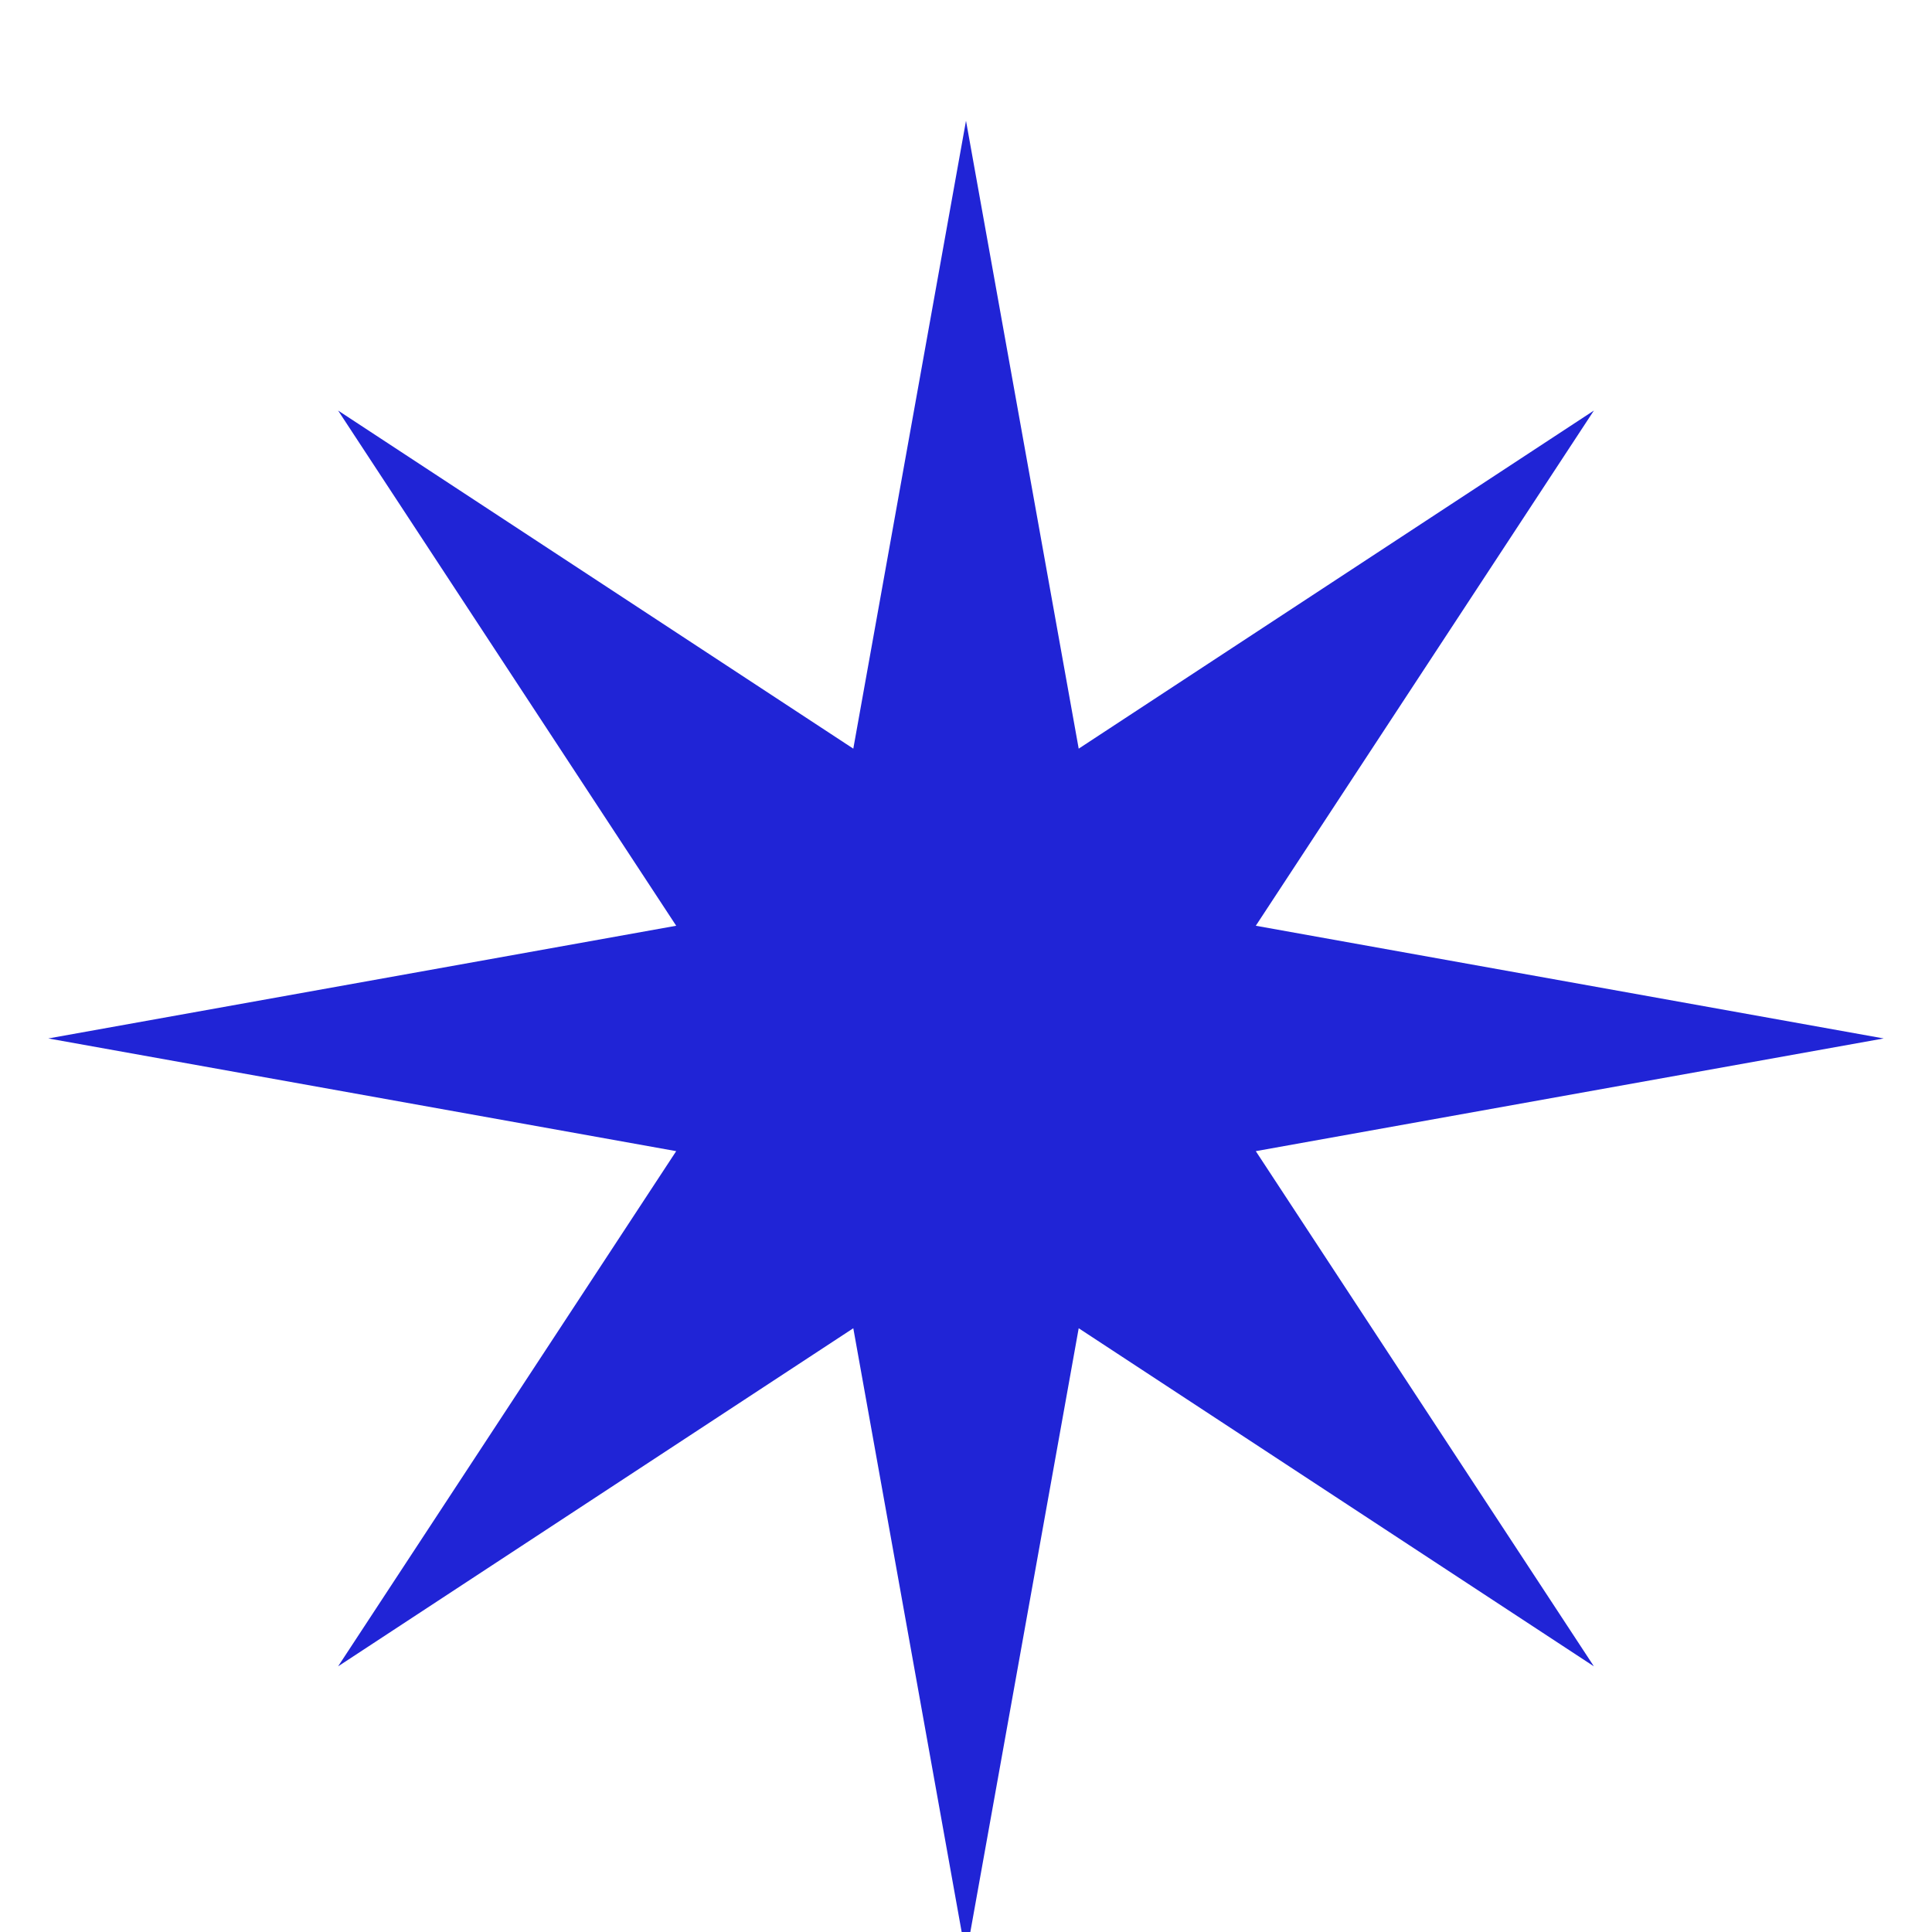
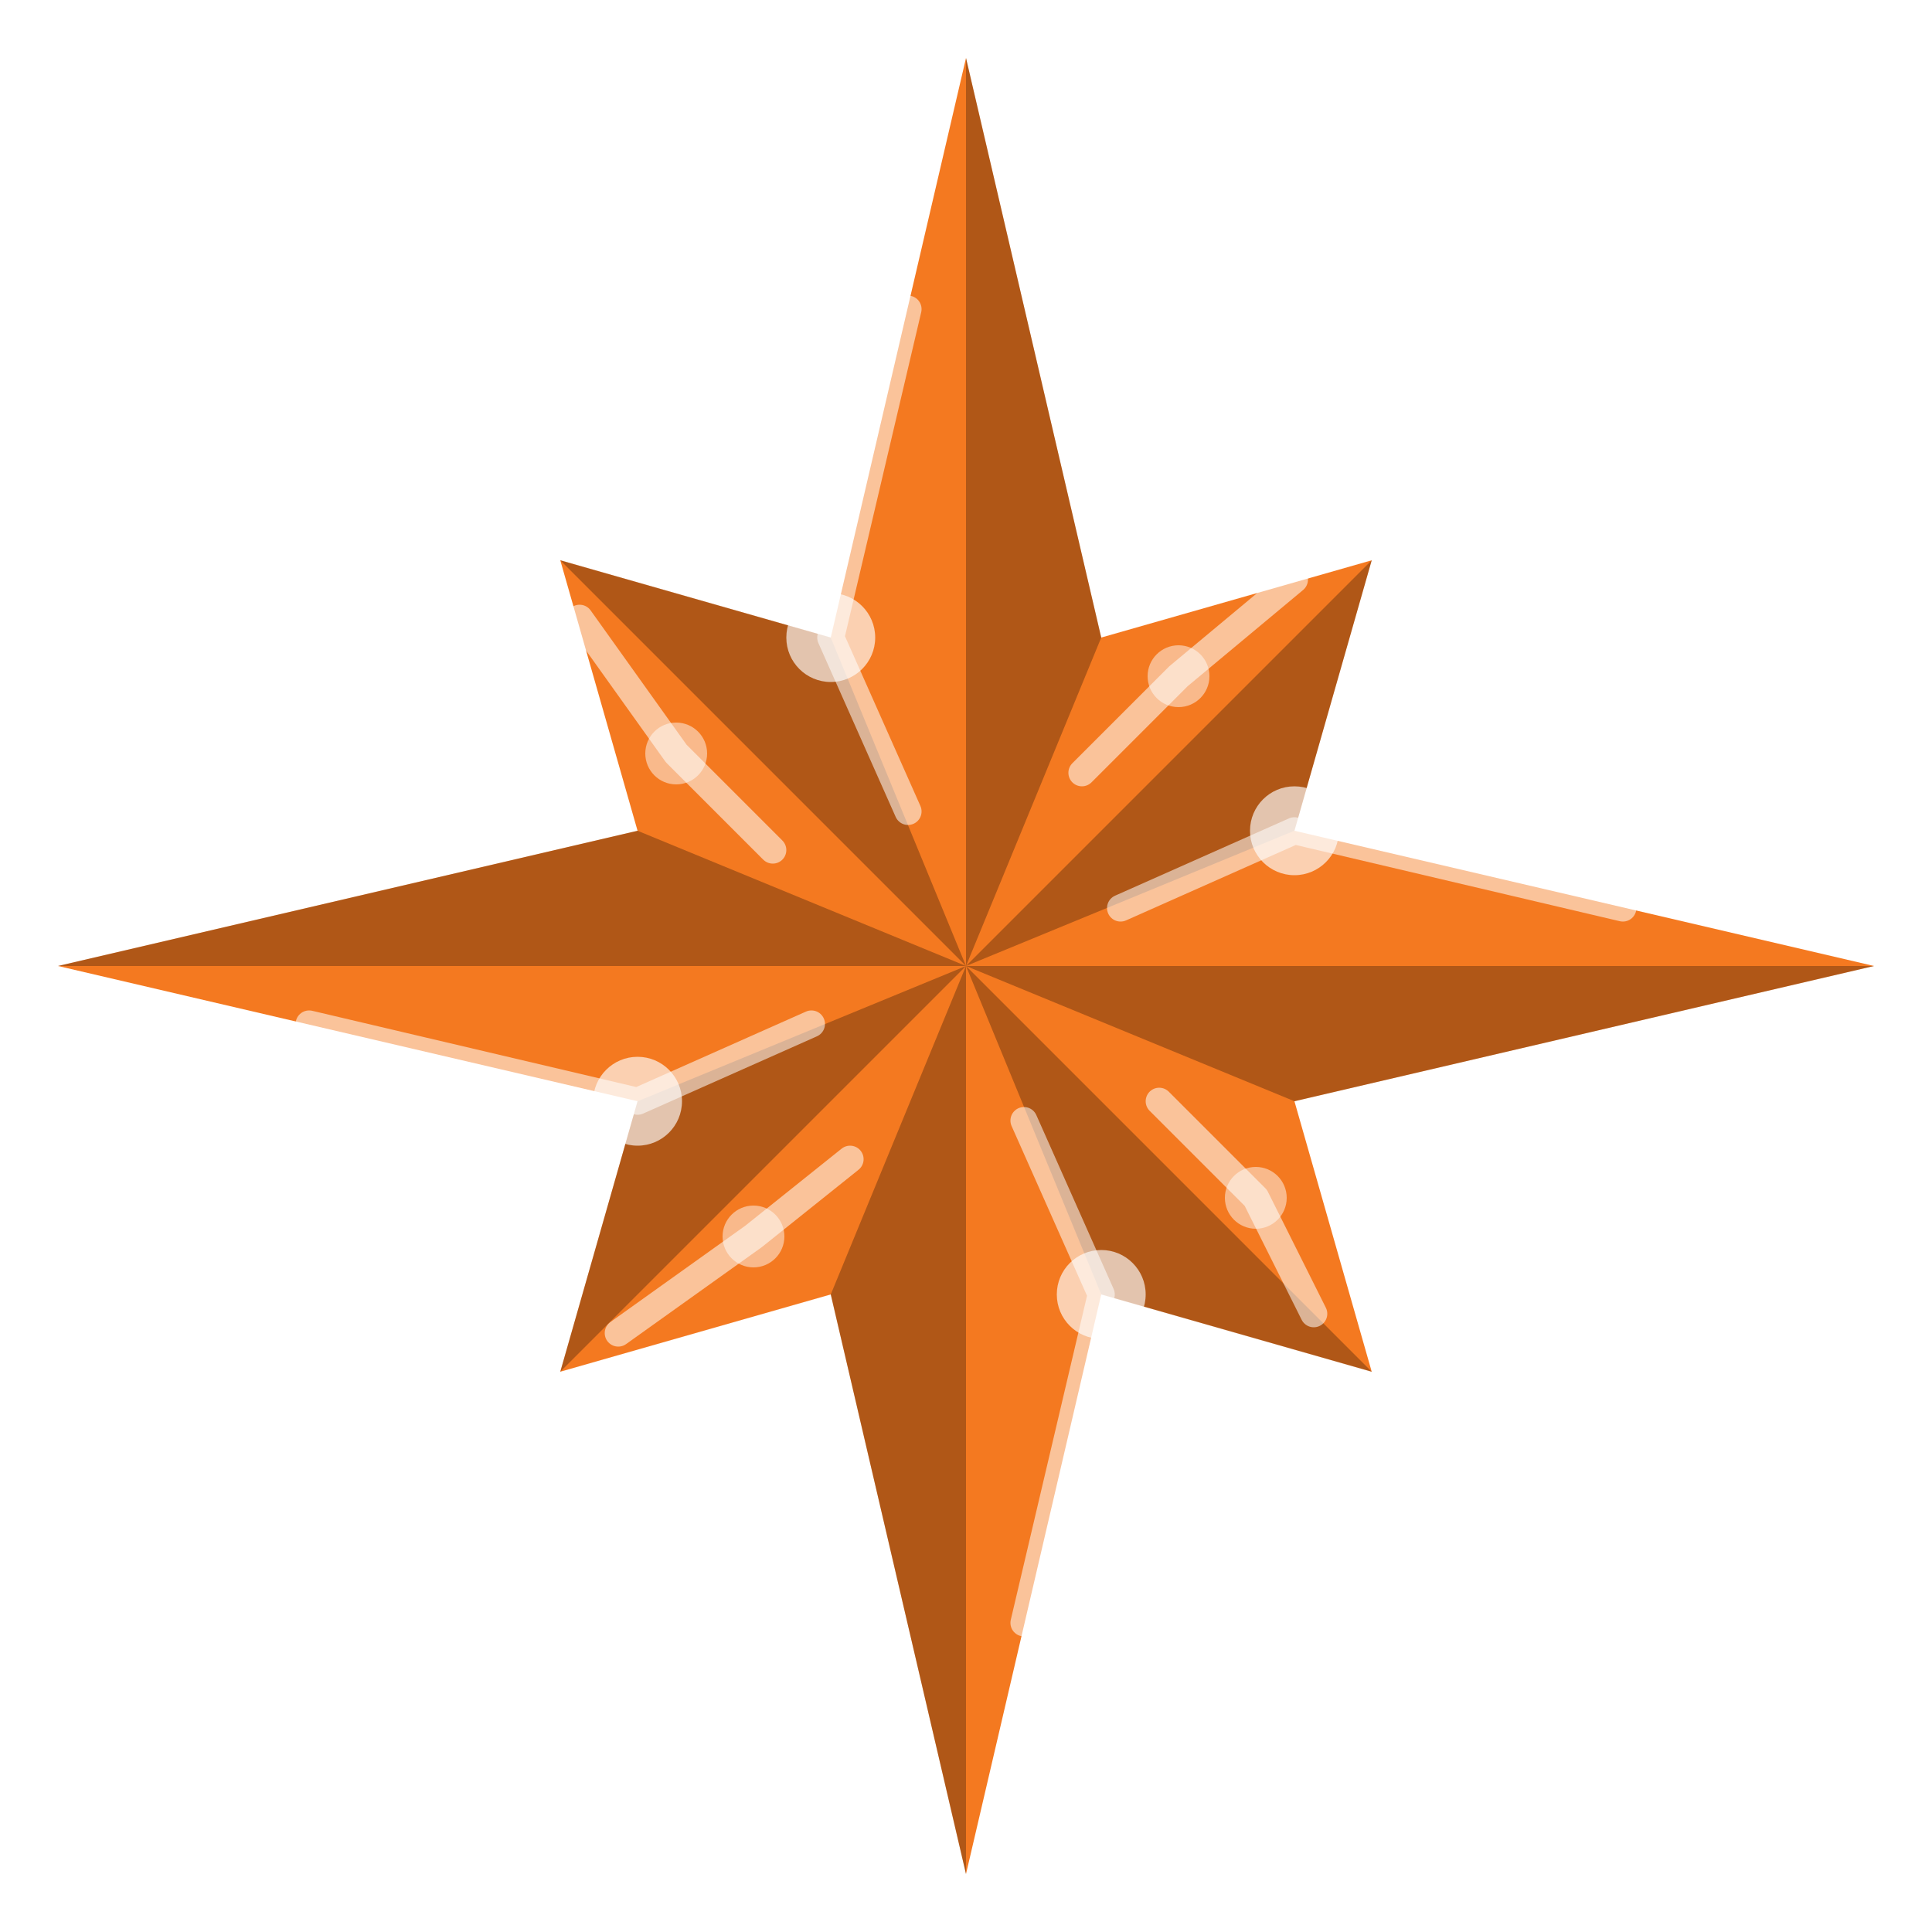
- <svg xmlns="http://www.w3.org/2000/svg" viewBox="0 0 24 24">
-   <path fill="#2024d6" d="M12 1.5 L13.4 9.3 L19.8 5.1 L15.6 11.5 L23.4 12.9 L15.6 14.3 L19.8 20.7 L13.4 16.5 L12 24.3 L10.6 16.5 L4.2 20.7 L8.4 14.3 L0.6 12.9 L8.4 11.5 L4.2 5.1 L10.6 9.3 Z" />
+ <svg xmlns="http://www.w3.org/2000/svg" viewBox="0 0 100 100">
+   <path fill="#f47920" d="M50,3 L57,33 L71,29 L67,43 L97,50 L67,57 L71,71 L57,67 L50,97 L43,67 L29,71 L33,57 L3,50 L33,43 L29,29 L43,33 Z" />
+   <path fill="rgba(0,0,0,.28)" d="M50,50 L50,3  L57,33 Z" />
+   <path fill="rgba(0,0,0,.28)" d="M50,50 L71,29 L67,43 Z" />
+   <path fill="rgba(0,0,0,.28)" d="M50,50 L97,50 L67,57 Z" />
+   <path fill="rgba(0,0,0,.28)" d="M50,50 L71,71 L57,67 Z" />
+   <path fill="rgba(0,0,0,.28)" d="M50,50 L50,97 L43,67 Z" />
+   <path fill="rgba(0,0,0,.28)" d="M50,50 L29,71 L33,57 Z" />
+   <path fill="rgba(0,0,0,.28)" d="M50,50 L3,50  L33,43 Z" />
+   <path fill="rgba(0,0,0,.28)" d="M50,50 L29,29 L43,33 Z" />
+   <g fill="none" stroke="rgba(255,255,255,.55)" stroke-width="1.4" stroke-linecap="round" stroke-linejoin="round">
+     <path d="M47,42 L43,33 L47,16" />
+     <path d="M58,47 L67,43 L84,47" />
+     <path d="M53,58 L57,67 L53,84" />
+     <path d="M42,53 L33,57 L16,53" />
+     <path d="M56,40 L61,35 L67,30" />
+     <path d="M60,57 L65,62 L68,68" />
+     <path d="M44,60 L39,64 L32,69" />
+     <path d="M40,44 L35,39 L30,32" />
+   </g>
+   <circle fill="rgba(255,255,255,.65)" cx="43" cy="33" r="2.3" />
+   <circle fill="rgba(255,255,255,.65)" cx="67" cy="43" r="2.3" />
+   <circle fill="rgba(255,255,255,.65)" cx="57" cy="67" r="2.3" />
+   <circle fill="rgba(255,255,255,.65)" cx="33" cy="57" r="2.3" />
+   <circle fill="rgba(255,255,255,.48)" cx="61" cy="35" r="1.6" />
+   <circle fill="rgba(255,255,255,.48)" cx="65" cy="62" r="1.6" />
+   <circle fill="rgba(255,255,255,.48)" cx="39" cy="64" r="1.6" />
+   <circle fill="rgba(255,255,255,.48)" cx="35" cy="39" r="1.6" />
</svg>
